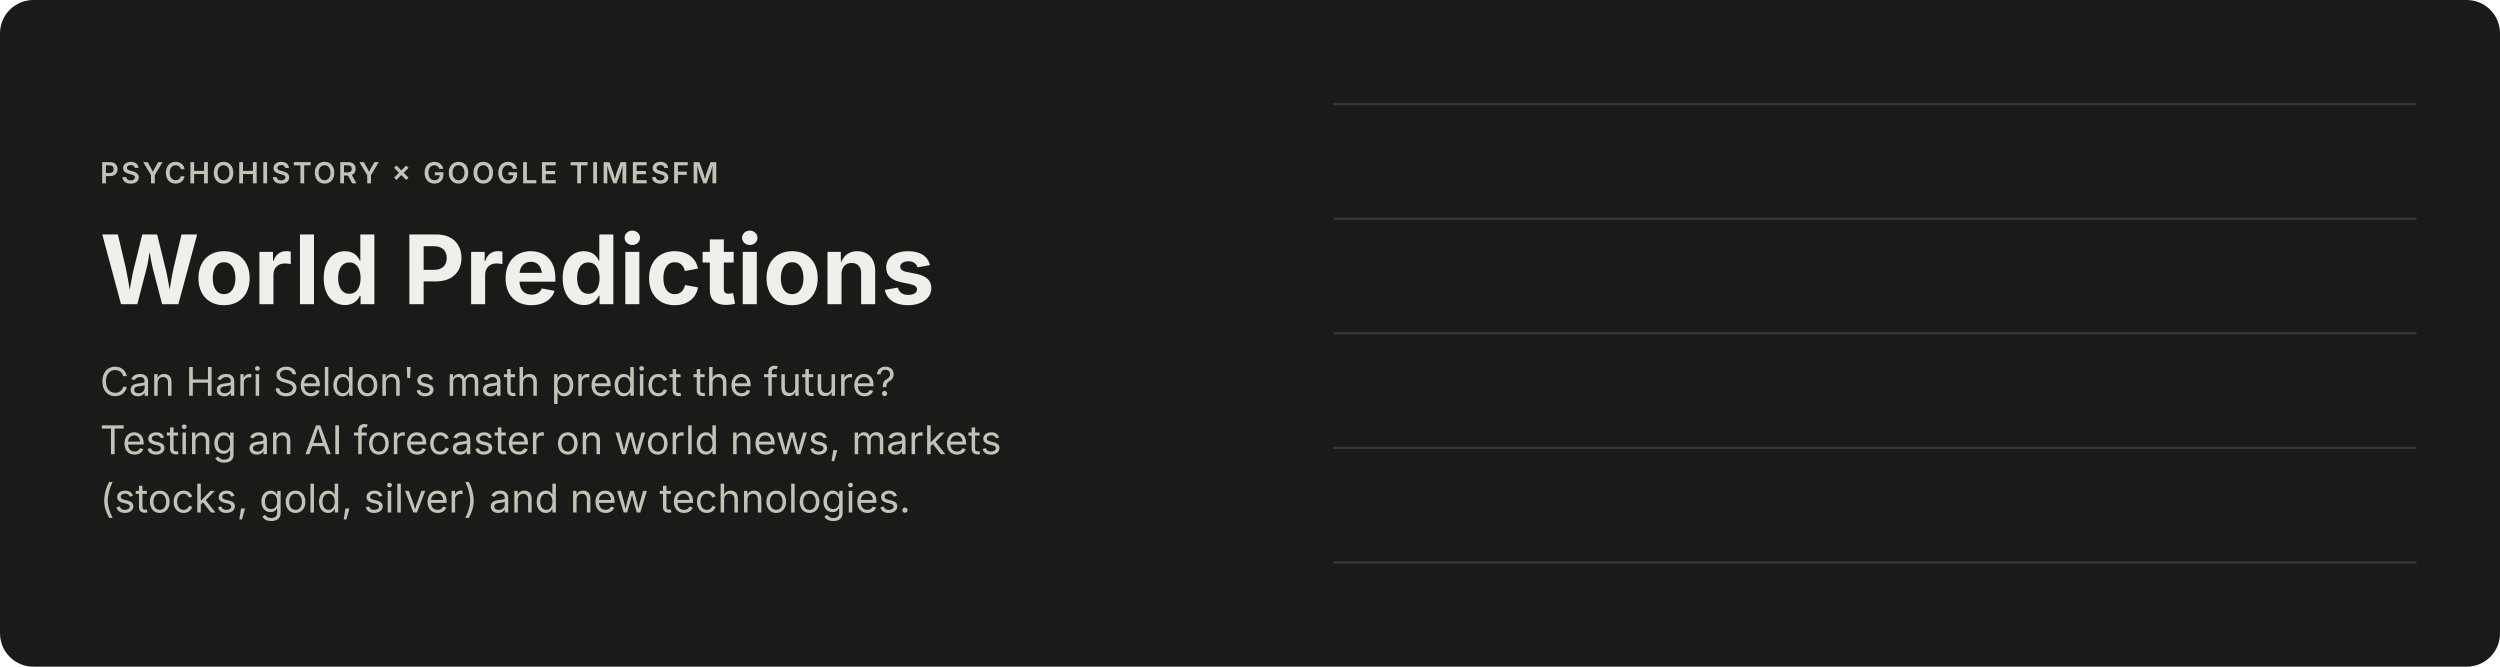
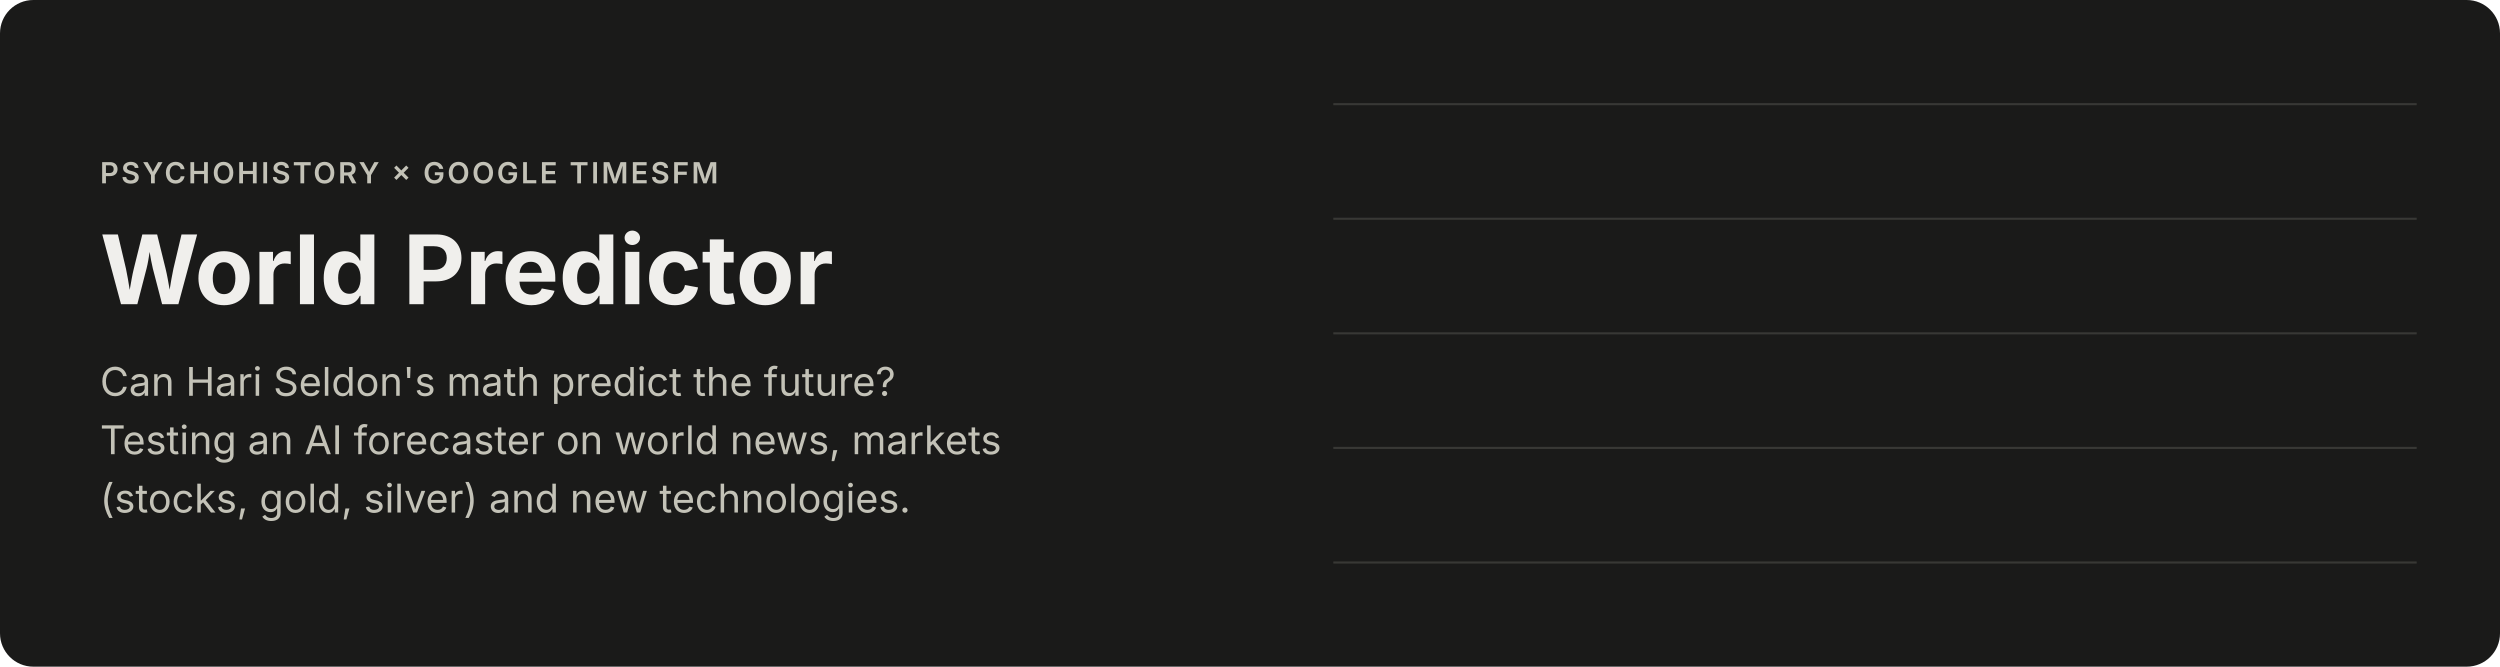
- <svg xmlns="http://www.w3.org/2000/svg" viewBox="0 0 1200 320" role="img" aria-label="World Predictions: an animated forecast fan chart">
+ <svg xmlns="http://www.w3.org/2000/svg" viewBox="0 0 1200 320" role="img" aria-label="World Predictor: an animated forecast fan chart">
  <style>
  .bg { fill: #1a1a19; }
  .title { font: 700 46px Inter, system-ui, sans-serif; fill: #f0efec; }
  .sub { font: 400 19px Inter, system-ui, sans-serif; fill: #c3c2b7; }
  .tag { font: 600 14px Inter, system-ui, sans-serif; fill: #c3c2b7; letter-spacing: .08em; }
  .grid line { stroke: #383835; stroke-width: 1; }
  .history { fill: none; stroke: #3987e5; stroke-width: 3; stroke-linejoin: round;
             stroke-dasharray: 1400; stroke-dashoffset: 1400; animation: draw 2s ease-out forwards; }
  .fan { fill: #d95926; opacity: 0; animation: fade .9s ease-out 2s forwards; }
  .median { fill: none; stroke: #d95926; stroke-width: 3; opacity: 0; animation: show .5s ease-out 2.4s forwards; }
  .dot { fill: #f0efec; opacity: 0; animation: show .3s ease-out forwards; }
  .label { font: 500 13px Inter, system-ui, sans-serif; fill: #c3c2b7; opacity: 0; animation: show .6s ease-out 2.8s forwards; }
  @keyframes draw { to { stroke-dashoffset: 0; } }
  @keyframes fade { to { opacity: .22; } }
  @keyframes show { to { opacity: 1; } }
  @media (prefers-reduced-motion: reduce) {
    .history, .fan, .median, .dot, .label { animation: none; opacity: 1; stroke-dashoffset: 0; }
    .fan { opacity: .22; }
  }
</style>
  <rect class="bg" width="1200" height="320" rx="16" />
  <text class="tag" x="48" y="88">PSYCHOHISTORY  ×  GOOGLE TIMESFM</text>
-   <text class="title" x="48" y="146">World Predictions</text>
+   <text class="title" x="48" y="146">World Predictor</text>
  <text class="sub" x="48" y="190">Can Hari Seldon's math predict the future?</text>
  <text class="sub" x="48" y="218">Testing an AI forecaster on world news, markets</text>
  <text class="sub" x="48" y="246">(stocks, gold, silver) and new technologies.</text>
  <g class="grid">
    <line x1="640" x2="1160" y1="50" y2="50" />
    <line x1="640" x2="1160" y1="105" y2="105" />
    <line x1="640" x2="1160" y1="160" y2="160" />
    <line x1="640" x2="1160" y1="215" y2="215" />
    <line x1="640" x2="1160" y1="270" y2="270" />
  </g>
  <polygon class="fan" points="1028.4,172.3 1034.9,155.8 1041.5,147.8 1048.1,141.3 1054.7,135.5 1061.3,130.1 1067.8,125.1 1074.4,120.4 1081.0,115.8 1087.6,111.4 1094.2,107.1 1100.8,103.0 1107.3,98.9 1113.9,94.9 1120.5,91.1 1127.1,87.2 1133.7,83.5 1140.3,79.8 1146.8,76.1 1153.4,72.6 1160.0,69.0 1160.0,199.5 1153.4,199.8 1146.8,200.0 1140.3,200.1 1133.7,200.2 1127.1,200.3 1120.5,200.3 1113.9,200.2 1107.3,200.0 1100.8,199.8 1094.2,199.4 1087.6,198.9 1081.0,198.3 1074.4,197.6 1067.8,196.6 1061.3,195.4 1054.7,193.8 1048.1,191.8 1041.5,189.1 1034.9,185.0 1028.4,172.3" />
  <polyline class="history" points="640.0,113.1 646.6,108.3 653.2,110.0 659.7,118.7 666.3,122.5 672.9,132.4 679.5,130.3 686.1,113.5 692.7,117.7 699.2,123.4 705.8,116.4 712.4,110.9 719.0,108.3 725.6,117.4 732.2,116.3 738.7,107.0 745.3,120.9 751.9,124.7 758.5,144.9 765.1,158.2 771.6,177.8 778.2,179.0 784.8,192.1 791.4,187.5 798.0,184.3 804.6,185.0 811.1,212.3 817.7,217.0 824.3,216.1 830.9,213.4 837.5,229.5 844.1,233.5 850.6,243.2 857.2,251.0 863.8,237.5 870.4,245.3 877.0,244.2 883.5,232.7 890.1,237.9 896.7,237.8 903.3,235.1 909.9,232.9 916.5,245.5 923.0,243.2 929.6,226.3 936.2,242.5 942.8,231.3 949.4,228.5 955.9,234.4 962.5,210.1 969.1,200.0 975.7,212.3 982.3,210.0 988.9,202.0 995.4,202.7 1002.0,193.5 1008.6,192.8 1015.2,183.8 1021.8,166.0 1028.4,172.3" />
  <polyline class="median" points="1028.4,172.3 1034.9,170.4 1041.5,168.5 1048.1,166.6 1054.7,164.7 1061.3,162.8 1067.8,160.9 1074.4,159.0 1081.0,157.1 1087.6,155.2 1094.2,153.3 1100.8,151.4 1107.3,149.5 1113.9,147.6 1120.5,145.7 1127.1,143.8 1133.7,141.9 1140.3,140.0 1146.8,138.1 1153.4,136.2 1160.0,134.3" />
  <circle class="dot" style="animation-delay:3.20s" cx="1034.9" cy="169.2" r="3.2" />
  <circle class="dot" style="animation-delay:3.28s" cx="1041.5" cy="169.9" r="3.2" />
  <circle class="dot" style="animation-delay:3.36s" cx="1048.1" cy="167.3" r="3.2" />
  <circle class="dot" style="animation-delay:3.44s" cx="1054.7" cy="172.2" r="3.2" />
  <circle class="dot" style="animation-delay:3.52s" cx="1061.3" cy="173.6" r="3.2" />
  <circle class="dot" style="animation-delay:3.60s" cx="1067.8" cy="172.8" r="3.2" />
  <circle class="dot" style="animation-delay:3.68s" cx="1074.4" cy="165.8" r="3.2" />
  <circle class="dot" style="animation-delay:3.76s" cx="1081.0" cy="157.4" r="3.2" />
  <circle class="dot" style="animation-delay:3.84s" cx="1087.6" cy="163.0" r="3.2" />
  <circle class="dot" style="animation-delay:3.92s" cx="1094.2" cy="165.6" r="3.2" />
  <circle class="dot" style="animation-delay:4.00s" cx="1100.8" cy="160.0" r="3.2" />
  <circle class="dot" style="animation-delay:4.08s" cx="1107.3" cy="169.5" r="3.2" />
  <circle class="dot" style="animation-delay:4.16s" cx="1113.9" cy="170.2" r="3.2" />
  <circle class="dot" style="animation-delay:4.24s" cx="1120.5" cy="168.9" r="3.2" />
  <circle class="dot" style="animation-delay:4.32s" cx="1127.1" cy="159.8" r="3.2" />
  <circle class="dot" style="animation-delay:4.40s" cx="1133.7" cy="154.0" r="3.2" />
  <circle class="dot" style="animation-delay:4.48s" cx="1140.3" cy="154.0" r="3.2" />
  <circle class="dot" style="animation-delay:4.56s" cx="1146.8" cy="154.2" r="3.2" />
  <circle class="dot" style="animation-delay:4.64s" cx="1153.4" cy="153.7" r="3.2" />
  <circle class="dot" style="animation-delay:4.72s" cx="1160.0" cy="143.1" r="3.2" />
  <text class="label" x="640" y="304">what it could see</text>
  <text class="label" x="1160" y="304" text-anchor="end">its forecast  ·  what really happened</text>
</svg>
